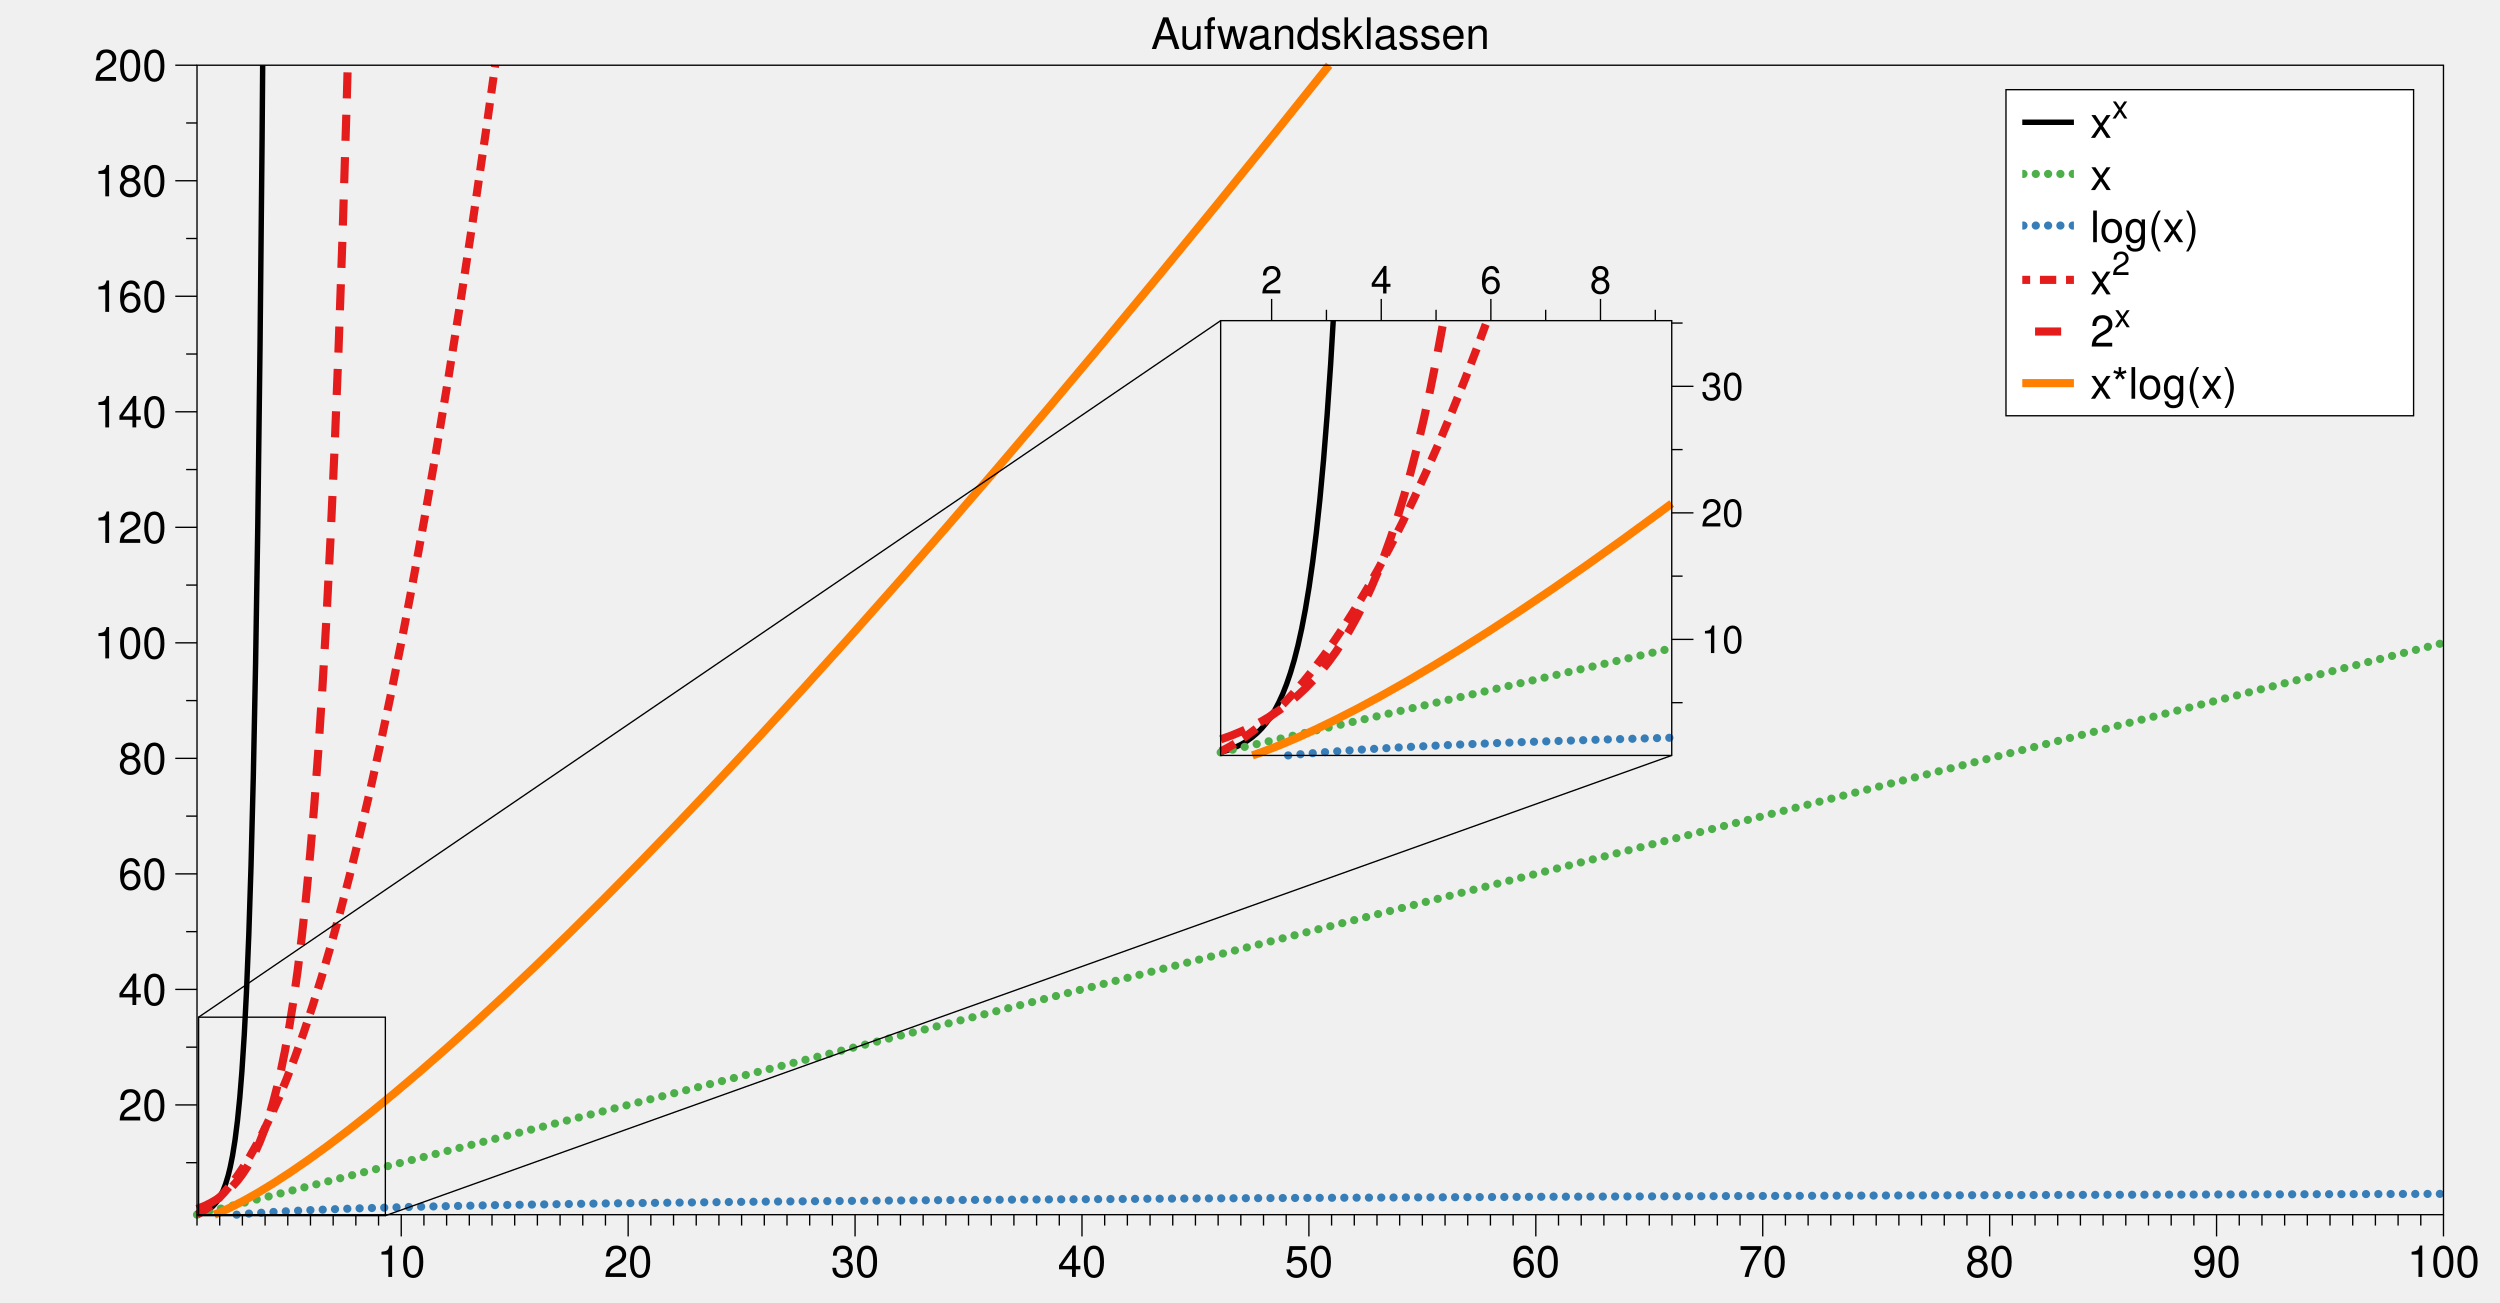
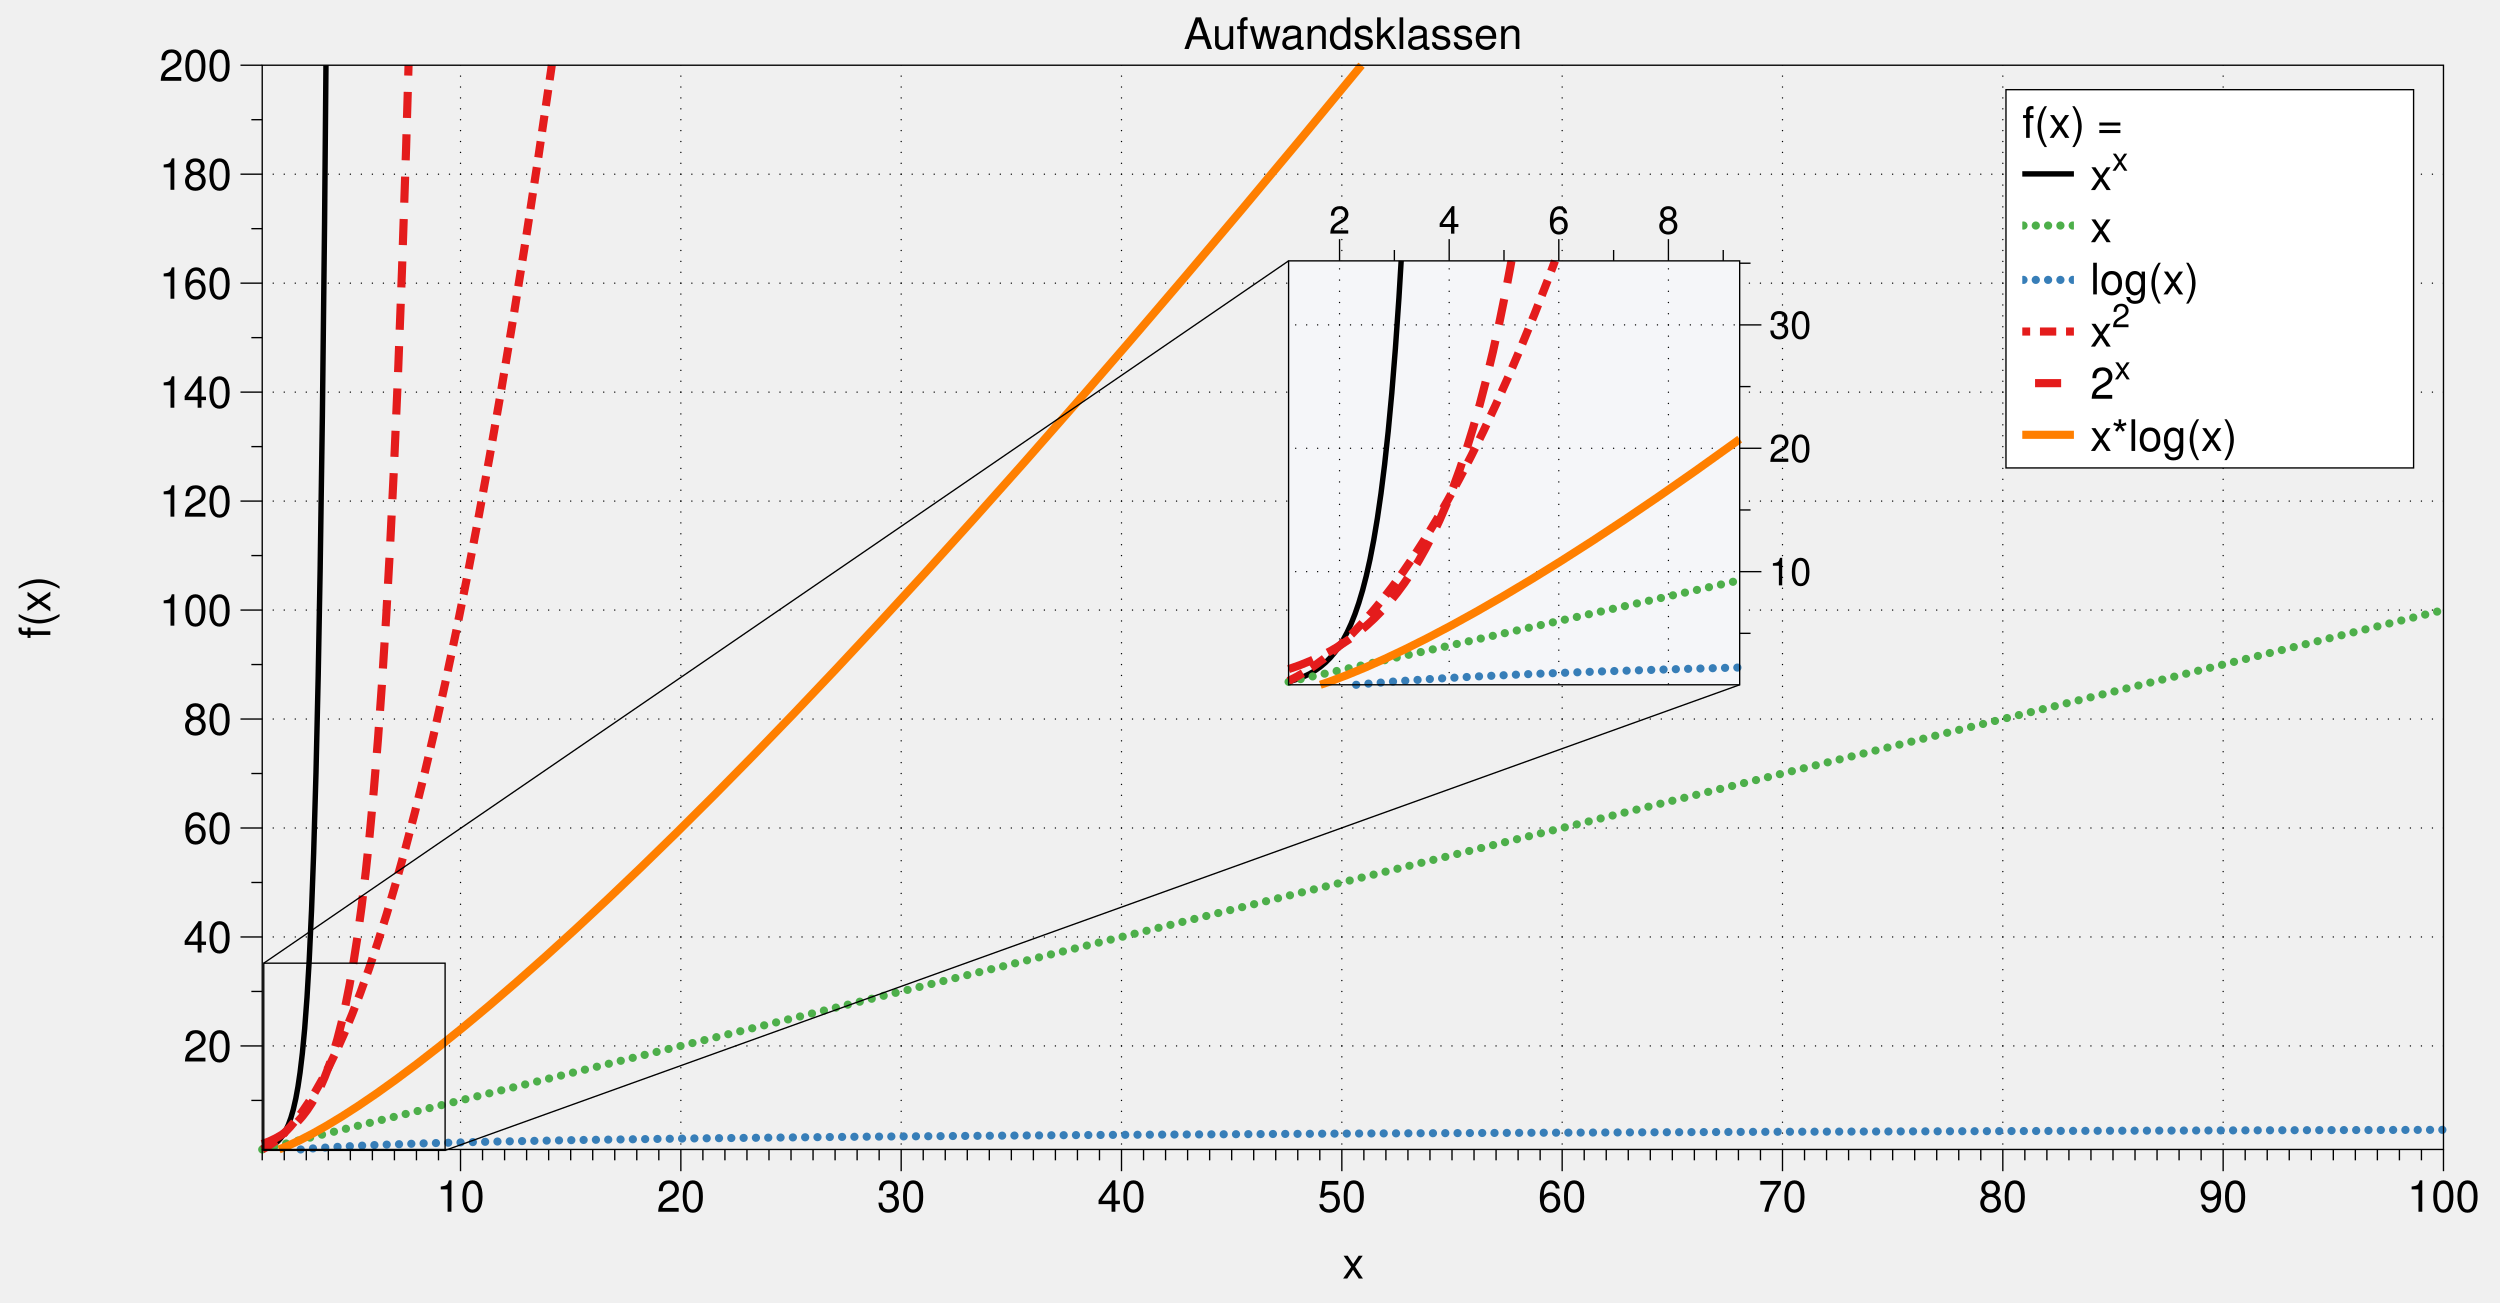
<svg xmlns="http://www.w3.org/2000/svg" width="920" height="479.5" version="1.1">
  <g>
+     <g id="Background">
+       <defs>
+         <clipPath id="clipPath">
+           <rect x="96.5" y="24" width="802.7" height="399" />
+         </clipPath>
+       </defs>
+       <g id="Grid" clip-path="url(#clipPath)">
+         <path d="M 169.473 423 L 169.473 24 M 250.554 423 L 250.554 24 M 331.634 423 L 331.634 24 M 412.715 423 L 412.715 24                 M 493.796 423 L 493.796 24 M 574.877 423 L 574.877 24 M 655.958 423 L 655.958 24 M 737.038 423 L 737.038 24                 M 818.119 423 L 818.119 24 " stroke="black" stroke-dasharray="0.01,4" stroke-dashoffset="2.01" stroke-linecap="round" fill="none" stroke-width="0.5" />
+         <path d="M 96.5 384.905 L 899.2 384.905 M 96.5 344.804 L 899.2 344.804 M 96.5 304.704 L 899.2 304.704                 M 96.5 264.603 L 899.2 264.603 M 96.5 224.503 L 899.2 224.503 M 96.5 184.402 L 899.2 184.402                 M 96.5 144.302 L 899.2 144.302 M 96.5 104.201 L 899.2 104.201 M 96.5 64.1 L 899.2 64.1 " stroke="black" stroke-dasharray="0.01,4.044" stroke-dashoffset="0.005" stroke-linecap="round" fill="none" stroke-width="0.5" />
+       </g>
+     </g>
    <g id="Commands">
      <g id="Legend">
        <defs>
-           <clipPath id="clipPath">
-             <rect x="738.2" y="33" width="150" height="120" />
-           </clipPath>
-         </defs>
-         <g clip-path="url(#clipPath)">
-           <rect x="738.2" y="33" width="150" height="120" fill="white" stroke="none" />
-         </g>
-         <rect x="738.2" y="33" width="150" height="120" stroke="black" fill="none" stroke-width="0.5" />
-         <defs>
          <clipPath id="clipPath2">
-             <rect x="738.2" y="33" width="150" height="120" />
+             <rect x="738.2" y="33" width="150" height="139.2" />
          </clipPath>
        </defs>
        <g clip-path="url(#clipPath2)">
-           <defs>
-             <clipPath id="clipPath3">
-               <rect x="744.2" y="36.84" width="19" height="16.32" />
-             </clipPath>
-           </defs>
-           <g clip-path="url(#clipPath3)">
-             <path d="M 744.2 45 L 763.2 45 " stroke="black" fill="none" stroke-width="2" />
-           </g>
-           <g font-family="Helvetica" font-size="16" fill="black">
-             <text x="769.2" y="50.738">x</text>
-             <text x="777.2" y="43.626" font-size="12">x</text>
-           </g>
+           <rect x="738.2" y="33" width="150" height="139.2" fill="white" stroke="none" />
+         </g>
+         <rect x="738.2" y="33" width="150" height="139.2" stroke="black" fill="none" stroke-width="0.5" />
+         <defs>
+           <clipPath id="clipPath3">
+             <rect x="738.2" y="33" width="150" height="139.2" />
+           </clipPath>
+         </defs>
+         <g clip-path="url(#clipPath3)">
          <defs>
            <clipPath id="clipPath4">
              <rect x="744.2" y="56.04" width="19" height="16.32" />
            </clipPath>
          </defs>
          <g clip-path="url(#clipPath4)">
-             <path d="M 744.2 64 L 763.2 64 " stroke="rgb(77,175,74)" stroke-dasharray="0.03,4.5" stroke-dashoffset="4.105" stroke-linecap="round" fill="none" stroke-width="3" />
+             <path d="M 744.2 64 L 763.2 64 " stroke="black" fill="none" stroke-width="2" />
          </g>
          <g font-family="Helvetica" font-size="16" fill="black">
            <text x="769.2" y="69.938">x</text>
+             <text x="777.2" y="62.826" font-size="12">x</text>
          </g>
          <defs>
            <clipPath id="clipPath5">
              <rect x="744.2" y="75.24" width="19" height="16.32" />
            </clipPath>
          </defs>
          <g clip-path="url(#clipPath5)">
-             <path d="M 744.2 83 L 763.2 83 " stroke="rgb(55,126,184)" stroke-dasharray="0.03,4.5" stroke-dashoffset="4.105" stroke-linecap="round" fill="none" stroke-width="3" />
-           </g>
-           <g font-family="Helvetica" font-size="16" fill="black">
-             <text x="769.2" y="89.138">log(x)</text>
+             <path d="M 744.2 83 L 763.2 83 " stroke="rgb(77,175,74)" stroke-dasharray="0.03,4.5" stroke-dashoffset="4.105" stroke-linecap="round" fill="none" stroke-width="3" />
+           </g>
+           <g font-family="Helvetica" font-size="16" fill="black">
+             <text x="769.2" y="89.138">x</text>
          </g>
          <defs>
            <clipPath id="clipPath6">
              <rect x="744.2" y="94.44" width="19" height="16.32" />
            </clipPath>
          </defs>
          <g clip-path="url(#clipPath6)">
-             <path d="M 744.2 103 L 763.2 103 " stroke="rgb(228,28,28)" stroke-dasharray="6,3.6" stroke-dashoffset="3.1" stroke-linecap="butt" fill="none" stroke-width="3" />
-           </g>
-           <g font-family="Helvetica" font-size="16" fill="black">
-             <text x="769.2" y="108.338">x</text>
-             <text x="777.2" y="101.226" font-size="12">2</text>
+             <path d="M 744.2 103 L 763.2 103 " stroke="rgb(55,126,184)" stroke-dasharray="0.03,4.5" stroke-dashoffset="4.105" stroke-linecap="round" fill="none" stroke-width="3" />
+           </g>
+           <g font-family="Helvetica" font-size="16" fill="black">
+             <text x="769.2" y="108.338">log(x)</text>
          </g>
          <defs>
            <clipPath id="clipPath7">
              <rect x="744.2" y="113.64" width="19" height="16.32" />
            </clipPath>
          </defs>
          <g clip-path="url(#clipPath7)">
-             <path d="M 744.2 122 L 763.2 122 " stroke="rgb(228,28,28)" stroke-dasharray="9.6,6" stroke-dashoffset="10.9" stroke-linecap="butt" fill="none" stroke-width="3" />
-           </g>
-           <g font-family="Helvetica" font-size="16" fill="black">
-             <text x="769.2" y="127.538">2</text>
-             <text x="778.098" y="120.426" font-size="12">x</text>
+             <path d="M 744.2 122 L 763.2 122 " stroke="rgb(228,28,28)" stroke-dasharray="6,3.6" stroke-dashoffset="3.1" stroke-linecap="butt" fill="none" stroke-width="3" />
+           </g>
+           <g font-family="Helvetica" font-size="16" fill="black">
+             <text x="769.2" y="127.538">x</text>
+             <text x="777.2" y="120.426" font-size="12">2</text>
          </g>
          <defs>
            <clipPath id="clipPath8">
              <rect x="744.2" y="132.84" width="19" height="16.32" />
            </clipPath>
          </defs>
          <g clip-path="url(#clipPath8)">
-             <path d="M 744.2 141 L 763.2 141 " stroke="rgb(255,127,0)" fill="none" stroke-width="3" />
-           </g>
-           <g font-family="Helvetica" font-size="16" fill="black">
-             <text x="769.2" y="146.738">x*log(x)</text>
+             <path d="M 744.2 141 L 763.2 141 " stroke="rgb(228,28,28)" stroke-dasharray="9.6,6" stroke-dashoffset="10.9" stroke-linecap="butt" fill="none" stroke-width="3" />
+           </g>
+           <g font-family="Helvetica" font-size="16" fill="black">
+             <text x="769.2" y="146.738">2</text>
+             <text x="778.098" y="139.626" font-size="12">x</text>
+           </g>
+           <defs>
+             <clipPath id="clipPath9">
+               <rect x="744.2" y="152.04" width="19" height="16.32" />
+             </clipPath>
+           </defs>
+           <g clip-path="url(#clipPath9)">
+             <path d="M 744.2 160 L 763.2 160 " stroke="rgb(255,127,0)" fill="none" stroke-width="3" />
+           </g>
+           <g font-family="Helvetica" font-size="16" fill="black">
+             <text x="769.2" y="165.938">x*log(x)</text>
+           </g>
+           <g font-family="Helvetica" font-size="16" fill="black">
+             <text x="744.2" y="50.738">f(x) = </text>
          </g>
        </g>
      </g>
      <g id="x_x">
-         <path d="M 72.5 447 L 74.107 446.504 L 75.696 445.798 L 77 444.999 L 78.171 444.051 L 79.315 442.844                 L 80.293 441.523 L 81.262 439.878 L 82.234 437.794 L 83.058 435.598 L 83.968 432.593                 L 84.716 429.554 L 85.583 425.231 L 86.505 419.45 L 87.382 412.492 L 88.245 403.897                 L 89.011 394.4 L 89.889 380.832 L 90.691 365.234 L 91.561 343.905 L 92.374 318.753                 L 93.223 285.542 L 94.052 244.359 L 94.856 193.873 L 95.692 127.276 L 96.456 50.375                 L 96.663 24 " stroke="black" fill="none" stroke-width="2" />
+         <path d="M 96.5 423 L 98.272 422.454 L 99.673 421.83 L 101.03 421 L 102.136 420.1 L 103.192 418.991                 L 104.228 417.593 L 105.159 415.997 L 106.157 413.822 L 107.047 411.368 L 107.937 408.285                 L 108.863 404.225 L 109.654 399.885 L 110.418 394.727 L 111.267 387.603 L 112.123 378.535                 L 112.983 366.987 L 113.799 353.148 L 114.653 334.803 L 115.416 314.147 L 116.286 284.334                 L 117.097 248.843 L 117.818 209.344 L 118.632 153.251 L 119.443 81.915 L 119.953 24 " stroke="black" fill="none" stroke-width="2" />
      </g>
      <g id="x">
-         <path d="M 72.5 447 L 899.2 236.563 " stroke="rgb(77,175,74)" stroke-dasharray="0.03,4.5" stroke-linecap="round" fill="none" stroke-width="3" />
+         <path d="M 96.5 423 L 899.2 224.503 " stroke="rgb(77,175,74)" stroke-dasharray="0.03,4.5" stroke-linecap="round" fill="none" stroke-width="3" />
      </g>
      <g id="log_x">
-         <path d="M 87.086 447 L 91.561 446.599 L 100.8 445.982 L 113.214 445.362 L 129.873 444.74 L 152.182 444.119                 L 181.969 443.499 L 221.993 442.878 L 275.388 442.258 L 347.018 441.638 L 442.89 441.017                 L 571.265 440.397 L 743.141 439.777 L 899.2 439.337 " stroke="rgb(55,126,184)" stroke-dasharray="0.03,4.5" stroke-linecap="round" fill="none" stroke-width="3" />
+         <path d="M 110.638 423 L 115.965 422.551 L 125.674 421.946 L 138.855 421.339 L 156.568 420.736                 L 180.531 420.132 L 212.869 419.529 L 256.573 418.925 L 315.307 418.325 L 394.835 417.722                 L 502.065 417.121 L 646.9 416.519 L 842.327 415.917 L 899.2 415.772 " stroke="rgb(55,126,184)" stroke-dasharray="0.03,4.5" stroke-linecap="round" fill="none" stroke-width="3" />
      </g>
      <g id="x_2">
-         <path d="M 72.5 447 L 74.459 445.886 L 76.359 444.581 L 78.304 443.018 L 80.459 441.017 L 82.622 438.724                 L 84.716 436.231 L 87.017 433.186 L 89.476 429.573 L 91.982 425.512 L 94.455 421.129                 L 97.108 416.013 L 99.797 410.388 L 102.546 404.184 L 105.536 396.914 L 108.58 388.949                 L 111.734 380.101 L 114.948 370.463 L 118.251 359.901 L 121.616 348.456 L 125.044 336.091                 L 128.554 322.683 L 132.225 307.858 L 136.002 291.748 L 139.859 274.398 L 143.769 255.884                 L 147.769 235.981 L 151.831 214.768 L 156.148 191.125 L 160.459 166.375 L 164.945 139.423                 L 169.354 111.737 L 174.076 80.772 L 178.657 49.431 L 182.225 24 " stroke="rgb(228,28,28)" stroke-dasharray="6,3.6" stroke-linecap="butt" fill="none" stroke-width="3" />
+         <path d="M 96.5 423 L 98.402 421.949 L 100.405 420.604 L 102.484 418.949 L 104.558 417.035 L 106.752 414.725                 L 108.972 412.087 L 111.267 409.047 L 113.697 405.475 L 116.062 401.654 L 118.632 397.116                 L 121.2 392.177 L 123.978 386.382 L 126.736 380.163 L 129.581 373.262 L 132.629 365.32                 L 135.788 356.493 L 138.855 347.338 L 142.229 336.605 L 145.685 324.892 L 149.122 312.52                 L 152.663 299.021 L 156.376 284.045 L 160.122 268.081 L 163.907 251.082 L 167.786 232.757                 L 171.846 212.595 L 175.959 191.142 L 180.201 167.932 L 184.518 143.191 L 188.841 117.268                 L 193.434 88.485 L 198.113 57.835 L 202.791 25.861 L 203.052 24 " stroke="rgb(228,28,28)" stroke-dasharray="6,3.6" stroke-linecap="butt" fill="none" stroke-width="3" />
      </g>
      <g id="2_x">
-         <path d="M 72.5 444.874 L 75.038 443.878 L 77.42 442.73 L 79.595 441.465 L 81.587 440.087 L 83.539 438.497                 L 85.345 436.778 L 87.208 434.714 L 89.011 432.386 L 90.691 429.882 L 92.374 426.997                 L 94.052 423.69 L 95.692 419.981 L 97.289 415.85 L 98.942 410.953 L 100.471 405.79                 L 101.944 400.152 L 103.408 393.824 L 104.857 386.759 L 106.443 377.979 L 107.908 368.784                 L 109.512 357.339 L 111.037 344.951 L 112.574 330.781 L 114.126 314.508 L 115.691 295.828                 L 117.109 276.69 L 118.66 252.992 L 120.116 227.794 L 121.616 198.441 L 123.156 164.274                 L 124.574 128.672 L 126.051 86.888 L 127.622 36.435 L 127.962 24 " stroke="rgb(228,28,28)" stroke-dasharray="9.6,6" stroke-linecap="butt" fill="none" stroke-width="3" />
+         <path d="M 96.5 420.995 L 99.121 419.988 L 101.422 418.897 L 103.693 417.588 L 105.776 416.143                 L 107.635 414.616 L 109.464 412.858 L 111.267 410.834 L 112.983 408.595 L 114.653 406.076                 L 116.286 403.24 L 117.818 400.196 L 119.443 396.498 L 121.107 392.141 L 122.55 387.825                 L 124.147 382.385 L 125.674 376.443 L 127.13 370.004 L 128.576 362.767 L 130.017 354.611                 L 131.533 344.872 L 133.071 333.606 L 134.595 320.887 L 136.032 307.286 L 137.579 290.631                 L 139.106 271.902 L 140.506 252.438 L 142.086 227.482 L 143.496 202.173 L 144.942 172.849                 L 146.443 138.332 L 147.915 99.898 L 149.447 54.378 L 150.347 24 " stroke="rgb(228,28,28)" stroke-dasharray="9.6,6" stroke-linecap="butt" fill="none" stroke-width="3" />
      </g>
      <g id="x_log_x">
-         <path d="M 78.84 447 L 81.888 445.723 L 85.852 443.849 L 90.316 441.518 L 95.293 438.69 L 100.8 435.327                 L 106.859 431.382 L 113.402 426.876 L 120.409 421.806 L 128.074 416.006 L 136.216 409.588                 L 144.926 402.464 L 154.203 394.612 L 164.097 385.971 L 174.559 376.563 L 185.563 366.394                 L 197.16 355.404 L 209.454 343.471 L 222.319 330.7 L 235.673 317.163 L 249.768 302.588                 L 264.505 287.057 L 279.904 270.534 L 295.904 253.07 L 312.588 234.56 L 329.998 214.94                 L 347.965 194.388 L 366.557 172.817 L 385.84 150.136 L 405.837 126.304 L 426.552 101.304                 L 447.944 75.169 L 469.925 48 L 489.123 24 " stroke="rgb(255,127,0)" fill="none" stroke-width="3" />
+         <path d="M 102.674 423 L 106.157 421.559 L 110.342 419.599 L 115.008 417.181 L 120.049 414.342                 L 125.674 410.939 L 131.82 406.982 L 138.437 402.481 L 145.685 397.302 L 153.461 391.494                 L 161.696 385.093 L 170.658 377.868 L 179.946 370.124 L 190.095 361.396 L 200.686 352.021                 L 211.978 341.754 L 223.665 330.859 L 236.028 319.062 L 249.052 306.357 L 262.809 292.654                 L 277.14 278.093 L 292.118 262.588 L 307.634 246.238 L 323.981 228.72 L 341.01 210.172                 L 358.669 190.638 L 376.972 170.091 L 396.021 148.401 L 415.718 125.668 L 435.993 101.961                 L 457.003 77.086 L 478.778 50.993 L 501.043 24 " stroke="rgb(255,127,0)" fill="none" stroke-width="3" />
      </g>
    </g>
    <g id="Foreground">
      <g id="Y_Axis">
+         <g transform="translate(18.525,223.5) rotate(-90) translate(-18.525,-223.5)" font-family="Helvetica" font-size="16" fill="black">
+           <text x="6.974" y="223.5">f(x)</text>
+         </g>
        <g id="Y_Labels">
          <g font-family="Helvetica" font-size="16" fill="black">
-             <text x="43.503" y="412.351">20</text>
-           </g>
-           <g font-family="Helvetica" font-size="16" fill="black">
-             <text x="43.503" y="369.839">40</text>
-           </g>
-           <g font-family="Helvetica" font-size="16" fill="black">
-             <text x="43.503" y="327.326">60</text>
-           </g>
-           <g font-family="Helvetica" font-size="16" fill="black">
-             <text x="43.503" y="284.814">80</text>
-           </g>
-           <g font-family="Helvetica" font-size="16" fill="black">
-             <text x="34.605" y="242.301">100</text>
-           </g>
-           <g font-family="Helvetica" font-size="16" fill="black">
-             <text x="34.605" y="199.789">120</text>
-           </g>
-           <g font-family="Helvetica" font-size="16" fill="black">
-             <text x="34.605" y="157.276">140</text>
-           </g>
-           <g font-family="Helvetica" font-size="16" fill="black">
-             <text x="34.605" y="114.763">160</text>
-           </g>
-           <g font-family="Helvetica" font-size="16" fill="black">
-             <text x="34.605" y="72.251">180</text>
-           </g>
-           <g font-family="Helvetica" font-size="16" fill="black">
-             <text x="34.605" y="29.738">200</text>
-           </g>
-         </g>
-         <path d="M 68.5 427.869 L 72.5 427.869 M 64.5 406.613 L 72.5 406.613 M 68.5 385.357 L 72.5 385.357                 M 64.5 364.101 L 72.5 364.101 M 68.5 342.844 L 72.5 342.844 M 64.5 321.588 L 72.5 321.588                 M 68.5 300.332 L 72.5 300.332 M 64.5 279.075 L 72.5 279.075 M 68.5 257.819 L 72.5 257.819                 M 64.5 236.563 L 72.5 236.563 M 68.5 215.307 L 72.5 215.307 M 64.5 194.05 L 72.5 194.05                 M 68.5 172.794 L 72.5 172.794 M 64.5 151.538 L 72.5 151.538 M 68.5 130.281 L 72.5 130.281                 M 64.5 109.025 L 72.5 109.025 M 68.5 87.769 L 72.5 87.769 M 64.5 66.513 L 72.5 66.513                 M 68.5 45.256 L 72.5 45.256 M 64.5 24 L 72.5 24 " stroke="black" fill="none" stroke-width="0.5" />
+             <text x="67.503" y="390.643">20</text>
+           </g>
+           <g font-family="Helvetica" font-size="16" fill="black">
+             <text x="67.503" y="350.542">40</text>
+           </g>
+           <g font-family="Helvetica" font-size="16" fill="black">
+             <text x="67.503" y="310.442">60</text>
+           </g>
+           <g font-family="Helvetica" font-size="16" fill="black">
+             <text x="67.503" y="270.341">80</text>
+           </g>
+           <g font-family="Helvetica" font-size="16" fill="black">
+             <text x="58.605" y="230.241">100</text>
+           </g>
+           <g font-family="Helvetica" font-size="16" fill="black">
+             <text x="58.605" y="190.14">120</text>
+           </g>
+           <g font-family="Helvetica" font-size="16" fill="black">
+             <text x="58.605" y="150.04">140</text>
+           </g>
+           <g font-family="Helvetica" font-size="16" fill="black">
+             <text x="58.605" y="109.939">160</text>
+           </g>
+           <g font-family="Helvetica" font-size="16" fill="black">
+             <text x="58.605" y="69.839">180</text>
+           </g>
+           <g font-family="Helvetica" font-size="16" fill="black">
+             <text x="58.605" y="29.738">200</text>
+           </g>
+         </g>
+         <path d="M 92.5 404.955 L 96.5 404.955 M 88.5 384.905 L 96.5 384.905 M 92.5 364.854 L 96.5 364.854                 M 88.5 344.804 L 96.5 344.804 M 92.5 324.754 L 96.5 324.754 M 88.5 304.704 L 96.5 304.704                 M 92.5 284.653 L 96.5 284.653 M 88.5 264.603 L 96.5 264.603 M 92.5 244.553 L 96.5 244.553                 M 88.5 224.503 L 96.5 224.503 M 92.5 204.452 L 96.5 204.452 M 88.5 184.402 L 96.5 184.402                 M 92.5 164.352 L 96.5 164.352 M 88.5 144.302 L 96.5 144.302 M 92.5 124.251 L 96.5 124.251                 M 88.5 104.201 L 96.5 104.201 M 92.5 84.151 L 96.5 84.151 M 88.5 64.1 L 96.5 64.1                 M 92.5 44.05 L 96.5 44.05 M 88.5 24 L 96.5 24 " stroke="black" fill="none" stroke-width="0.5" />
      </g>
      <g id="X_Axis">
+         <g font-family="Helvetica" font-size="16" fill="black">
+           <text x="494" y="470.5">x</text>
+         </g>
        <g>
          <g font-family="Helvetica" font-size="16" fill="black">
-             <text x="138.756" y="469.92">10</text>
-           </g>
-           <g font-family="Helvetica" font-size="16" fill="black">
-             <text x="222.261" y="469.92">20</text>
-           </g>
-           <g font-family="Helvetica" font-size="16" fill="black">
-             <text x="305.766" y="469.92">30</text>
-           </g>
-           <g font-family="Helvetica" font-size="16" fill="black">
-             <text x="389.271" y="469.92">40</text>
-           </g>
-           <g font-family="Helvetica" font-size="16" fill="black">
-             <text x="472.776" y="469.92">50</text>
-           </g>
-           <g font-family="Helvetica" font-size="16" fill="black">
-             <text x="556.281" y="469.92">60</text>
-           </g>
-           <g font-family="Helvetica" font-size="16" fill="black">
-             <text x="639.786" y="469.92">70</text>
-           </g>
-           <g font-family="Helvetica" font-size="16" fill="black">
-             <text x="723.291" y="469.92">80</text>
-           </g>
-           <g font-family="Helvetica" font-size="16" fill="black">
-             <text x="806.797" y="469.92">90</text>
-           </g>
-           <g font-family="Helvetica" font-size="16" fill="black">
-             <text x="885.852" y="469.92">100</text>
-           </g>
-         </g>
-         <path d="M 147.655 455 L 147.655 447 M 231.16 455 L 231.16 447 M 314.665 455 L 314.665 447 M 398.17 455 L 398.17 447                 M 481.675 455 L 481.675 447 M 565.18 455 L 565.18 447 M 648.685 455 L 648.685 447 M 732.19 455 L 732.19 447                 M 815.695 455 L 815.695 447 M 899.2 455 L 899.2 447 M 72.5 451 L 72.5 447 M 80.85 451 L 80.85 447                 M 89.201 451 L 89.201 447 M 97.552 451 L 97.552 447 M 105.902 451 L 105.902 447 M 114.253 451 L 114.253 447                 M 122.603 451 L 122.603 447 M 130.954 451 L 130.954 447 M 139.304 451 L 139.304 447 M 156.005 451 L 156.005 447                 M 164.356 451 L 164.356 447 M 172.706 451 L 172.706 447 M 181.057 451 L 181.057 447 M 189.407 451 L 189.407 447                 M 197.758 451 L 197.758 447 M 206.108 451 L 206.108 447 M 214.459 451 L 214.459 447 M 222.809 451 L 222.809 447                 M 239.51 451 L 239.51 447 M 247.861 451 L 247.861 447 M 256.211 451 L 256.211 447 M 264.562 451 L 264.562 447                 M 272.912 451 L 272.912 447 M 281.263 451 L 281.263 447 M 289.613 451 L 289.613 447 M 297.964 451 L 297.964 447                 M 306.314 451 L 306.314 447 M 323.015 451 L 323.015 447 M 331.366 451 L 331.366 447 M 339.716 451 L 339.716 447                 M 348.067 451 L 348.067 447 M 356.417 451 L 356.417 447 M 364.768 451 L 364.768 447 M 373.118 451 L 373.118 447                 M 381.469 451 L 381.469 447 M 389.819 451 L 389.819 447 M 406.52 451 L 406.52 447 M 414.871 451 L 414.871 447                 M 423.221 451 L 423.221 447 M 431.572 451 L 431.572 447 M 439.922 451 L 439.922 447 M 448.273 451 L 448.273 447                 M 456.623 451 L 456.623 447 M 464.974 451 L 464.974 447 M 473.324 451 L 473.324 447 M 490.025 451 L 490.025 447                 M 498.376 451 L 498.376 447 M 506.726 451 L 506.726 447 M 515.077 451 L 515.077 447 M 523.427 451 L 523.427 447                 M 531.778 451 L 531.778 447 M 540.128 451 L 540.128 447 M 548.479 451 L 548.479 447 M 556.829 451 L 556.829 447                 M 573.53 451 L 573.53 447 M 581.881 451 L 581.881 447 M 590.231 451 L 590.231 447 M 598.582 451 L 598.582 447                 M 606.932 451 L 606.932 447 M 615.283 451 L 615.283 447 M 623.633 451 L 623.633 447 M 631.984 451 L 631.984 447                 M 640.334 451 L 640.334 447 M 657.035 451 L 657.035 447 M 665.386 451 L 665.386 447 M 673.736 451 L 673.736 447                 M 682.087 451 L 682.087 447 M 690.437 451 L 690.437 447 M 698.788 451 L 698.788 447 M 707.138 451 L 707.138 447                 M 715.489 451 L 715.489 447 M 723.839 451 L 723.839 447 M 740.54 451 L 740.54 447 M 748.891 451 L 748.891 447                 M 757.241 451 L 757.241 447 M 765.592 451 L 765.592 447 M 773.942 451 L 773.942 447 M 782.293 451 L 782.293 447                 M 790.643 451 L 790.643 447 M 798.994 451 L 798.994 447 M 807.344 451 L 807.344 447 M 824.045 451 L 824.045 447                 M 832.396 451 L 832.396 447 M 840.746 451 L 840.746 447 M 849.097 451 L 849.097 447 M 857.447 451 L 857.447 447                 M 865.798 451 L 865.798 447 M 874.148 451 L 874.148 447 M 882.499 451 L 882.499 447 M 890.849 451 L 890.849 447 " stroke="black" fill="none" stroke-width="0.5" />
+             <text x="160.574" y="445.92">10</text>
+           </g>
+           <g font-family="Helvetica" font-size="16" fill="black">
+             <text x="241.655" y="445.92">20</text>
+           </g>
+           <g font-family="Helvetica" font-size="16" fill="black">
+             <text x="322.736" y="445.92">30</text>
+           </g>
+           <g font-family="Helvetica" font-size="16" fill="black">
+             <text x="403.817" y="445.92">40</text>
+           </g>
+           <g font-family="Helvetica" font-size="16" fill="black">
+             <text x="484.898" y="445.92">50</text>
+           </g>
+           <g font-family="Helvetica" font-size="16" fill="black">
+             <text x="565.978" y="445.92">60</text>
+           </g>
+           <g font-family="Helvetica" font-size="16" fill="black">
+             <text x="647.059" y="445.92">70</text>
+           </g>
+           <g font-family="Helvetica" font-size="16" fill="black">
+             <text x="728.14" y="445.92">80</text>
+           </g>
+           <g font-family="Helvetica" font-size="16" fill="black">
+             <text x="809.221" y="445.92">90</text>
+           </g>
+           <g font-family="Helvetica" font-size="16" fill="black">
+             <text x="885.852" y="445.92">100</text>
+           </g>
+         </g>
+         <path d="M 169.473 431 L 169.473 423 M 250.554 431 L 250.554 423 M 331.634 431 L 331.634 423 M 412.715 431 L 412.715 423                 M 493.796 431 L 493.796 423 M 574.877 431 L 574.877 423 M 655.958 431 L 655.958 423 M 737.038 431 L 737.038 423                 M 818.119 431 L 818.119 423 M 899.2 431 L 899.2 423 M 96.5 427 L 96.5 423 M 104.608 427 L 104.608 423                 M 112.716 427 L 112.716 423 M 120.824 427 L 120.824 423 M 128.932 427 L 128.932 423 M 137.04 427 L 137.04 423                 M 145.148 427 L 145.148 423 M 153.257 427 L 153.257 423 M 161.365 427 L 161.365 423 M 177.581 427 L 177.581 423                 M 185.689 427 L 185.689 423 M 193.797 427 L 193.797 423 M 201.905 427 L 201.905 423 M 210.013 427 L 210.013 423                 M 218.121 427 L 218.121 423 M 226.229 427 L 226.229 423 M 234.337 427 L 234.337 423 M 242.445 427 L 242.445 423                 M 258.662 427 L 258.662 423 M 266.77 427 L 266.77 423 M 274.878 427 L 274.878 423 M 282.986 427 L 282.986 423                 M 291.094 427 L 291.094 423 M 299.202 427 L 299.202 423 M 307.31 427 L 307.31 423 M 315.418 427 L 315.418 423                 M 323.526 427 L 323.526 423 M 339.742 427 L 339.742 423 M 347.851 427 L 347.851 423 M 355.959 427 L 355.959 423                 M 364.067 427 L 364.067 423 M 372.175 427 L 372.175 423 M 380.283 427 L 380.283 423 M 388.391 427 L 388.391 423                 M 396.499 427 L 396.499 423 M 404.607 427 L 404.607 423 M 420.823 427 L 420.823 423 M 428.931 427 L 428.931 423                 M 437.039 427 L 437.039 423 M 445.147 427 L 445.147 423 M 453.256 427 L 453.256 423 M 461.364 427 L 461.364 423                 M 469.472 427 L 469.472 423 M 477.58 427 L 477.58 423 M 485.688 427 L 485.688 423 M 501.904 427 L 501.904 423                 M 510.012 427 L 510.012 423 M 518.12 427 L 518.12 423 M 526.228 427 L 526.228 423 M 534.336 427 L 534.336 423                 M 542.444 427 L 542.444 423 M 550.553 427 L 550.553 423 M 558.661 427 L 558.661 423 M 566.769 427 L 566.769 423                 M 582.985 427 L 582.985 423 M 591.093 427 L 591.093 423 M 599.201 427 L 599.201 423 M 607.309 427 L 607.309 423                 M 615.417 427 L 615.417 423 M 623.525 427 L 623.525 423 M 631.633 427 L 631.633 423 M 639.741 427 L 639.741 423                 M 647.849 427 L 647.849 423 M 664.066 427 L 664.066 423 M 672.174 427 L 672.174 423 M 680.282 427 L 680.282 423                 M 688.39 427 L 688.39 423 M 696.498 427 L 696.498 423 M 704.606 427 L 704.606 423 M 712.714 427 L 712.714 423                 M 720.822 427 L 720.822 423 M 728.93 427 L 728.93 423 M 745.146 427 L 745.146 423 M 753.255 427 L 753.255 423                 M 761.363 427 L 761.363 423 M 769.471 427 L 769.471 423 M 777.579 427 L 777.579 423 M 785.687 427 L 785.687 423                 M 793.795 427 L 793.795 423 M 801.903 427 L 801.903 423 M 810.011 427 L 810.011 423 M 826.227 427 L 826.227 423                 M 834.335 427 L 834.335 423 M 842.443 427 L 842.443 423 M 850.552 427 L 850.552 423 M 858.66 427 L 858.66 423                 M 866.768 427 L 866.768 423 M 874.876 427 L 874.876 423 M 882.984 427 L 882.984 423 M 891.092 427 L 891.092 423 " stroke="black" fill="none" stroke-width="0.5" />
      </g>
      <g font-family="Helvetica" font-size="16" fill="black">
-         <text x="423.592" y="18.025">Aufwandsklassen</text>
-       </g>
-       <path d="M 899.2 447 L 899.2 24 L 72.5 24 L 72.5 447 L 899.2 447 z " stroke="black" stroke-linecap="square" fill="none" stroke-width="0.5" />
+         <text x="435.592" y="18.025">Aufwandsklassen</text>
+       </g>
+       <path d="M 899.2 423 L 899.2 24 L 96.5 24 L 96.5 423 L 899.2 423 z " stroke="black" stroke-linecap="square" fill="none" stroke-width="0.5" />
    </g>
    <g id="Zoom">
      <g id="Connection">
-         <path d="M 141.809 447.361 L 615.2 278 " stroke="black" fill="none" stroke-width="0.5" />
-         <path d="M 73.085 374.325 L 449.2 118 " stroke="black" fill="none" stroke-width="0.5" />
+         <path d="M 163.797 423.341 L 640.2 252 " stroke="black" fill="none" stroke-width="0.5" />
+         <path d="M 97.068 354.448 L 474.2 96 " stroke="black" fill="none" stroke-width="0.5" />
      </g>
      <g id="Source">
-         <rect x="73.085" y="374.325" width="68.725" height="73.037" stroke="black" fill="none" stroke-width="0.5" />
+         <defs>
+           <clipPath id="clipPath10">
+             <rect x="474.2" y="96" width="166" height="156" />
+           </clipPath>
+         </defs>
+         <g clip-path="url(#clipPath10)">
+           <rect x="474.2" y="96" width="166" height="156" fill="rgb(245,246,249)" stroke="none" />
+         </g>
+         <rect x="97.068" y="354.448" width="66.73" height="68.893" stroke="black" fill="none" stroke-width="0.5" />
      </g>
      <g id="Destination">
-         <g id="Content" transform="translate(449,278.5)">&gt;
-         
-         <g id="Commands_2">
-             <path d="M 0.2 -1.641 L 2.949 -2.474 L 5.446 -3.44 L 7.739 -4.548 L 9.82 -5.78                     L 11.745 -7.154 L 13.574 -8.712 L 15.314 -10.468 L 16.962 -12.427 L 18.56 -14.651                     L 20.114 -17.175 L 21.611 -20.006 L 23.041 -23.136 L 24.477 -26.773 L 25.898 -30.936                     L 27.287 -35.638 L 28.649 -40.962 L 30.017 -47.135 L 31.388 -54.288 L 32.742 -62.456                     L 34.072 -71.733 L 35.404 -82.466 L 36.733 -94.86 L 38.062 -109.216 L 39.385 -125.764                     L 40.677 -144.486 L 41.631 -160.5 " stroke="black" fill="none" stroke-width="2" />
-             <path d="M 0.2 -1.618 L 166.2 -39.941 " stroke="rgb(77,175,74)" stroke-dasharray="0.03,4.5" stroke-linecap="round" fill="none" stroke-width="3" />
-             <path d="M 25.041 -0.5 L 27.167 -0.725 L 38.013 -1.664 L 51.267 -2.602 L 67.439 -3.538                     L 87.199 -4.473 L 111.347 -5.409 L 140.865 -6.344 L 166.2 -7.019 " stroke="rgb(55,126,184)" stroke-dasharray="0.03,4.5" stroke-linecap="round" fill="none" stroke-width="3" />
-             <path d="M 0.2 -1.966 L 3.361 -3.643 L 6.577 -5.583 L 9.82 -7.778 L 13.146 -10.281                     L 16.495 -13.056 L 19.93 -16.169 L 23.44 -19.63 L 27.003 -23.432 L 30.645 -27.616                     L 34.337 -32.17 L 38.132 -37.176 L 42.014 -42.636 L 45.956 -48.536 L 49.987 -54.935                     L 54.105 -61.858 L 58.285 -69.28 L 62.568 -77.302 L 66.948 -85.938 L 71.406 -95.181                     L 75.949 -105.066 L 80.598 -115.671 L 85.316 -126.94 L 90.12 -138.938 L 95.01 -151.694                     L 98.246 -160.5 " stroke="rgb(228,28,28)" stroke-dasharray="6,3.6" stroke-linecap="butt" fill="none" stroke-width="3" />
-             <path d="M 0.2 -6.411 L 4.415 -7.935 L 8.375 -9.582 L 12.118 -11.36 L 15.679 -13.276                     L 19.071 -15.334 L 22.327 -17.547 L 25.474 -19.936 L 28.491 -22.481 L 31.409 -25.207                     L 34.275 -28.165 L 37.084 -31.361 L 39.82 -34.783 L 42.505 -38.471 L 45.151 -42.454                     L 47.751 -46.736 L 50.332 -51.383 L 52.896 -56.426 L 55.42 -61.843 L 57.904 -67.656                     L 60.368 -73.93 L 62.819 -80.721 L 65.251 -88.05 L 67.698 -96.072 L 70.122 -104.71                     L 72.536 -114.056 L 74.95 -124.213 L 77.348 -135.175 L 79.76 -147.146 L 82.159 -160.082                     L 82.231 -160.5 " stroke="rgb(228,28,28)" stroke-dasharray="9.6,6" stroke-linecap="butt" fill="none" stroke-width="3" />
-             <path d="M 11.878 -0.5 L 15.337 -1.713 L 21.362 -4.046 L 27.89 -6.795 L 34.892 -9.965                     L 42.395 -13.585 L 50.464 -17.706 L 59.066 -22.328 L 68.2 -27.47 L 77.861 -33.142                     L 88.098 -39.389 L 98.858 -46.193 L 110.175 -53.59 L 122.057 -61.597 L 134.52 -70.241                     L 147.564 -79.533 L 161.211 -89.504 L 166.2 -93.208 " stroke="rgb(255,127,0)" fill="none" stroke-width="3" />
+         <g id="Content" transform="translate(474,252.5)">&gt;
+         <defs>
+             <clipPath id="clipPath11">
+               <rect x="0.2" y="-156.5" width="166" height="156" />
+             </clipPath>
+           </defs>
+           <g id="Grid_2" clip-path="url(#clipPath11)">
+             <path d="M 18.958 -0.5 L 18.958 -156.5 M 59.298 -0.5 L 59.298 -156.5 M 99.639 -0.5 L 99.639 -156.5                     M 139.979 -0.5 L 139.979 -156.5 " stroke="black" stroke-dasharray="0.01,4.117" stroke-dashoffset="3.773" stroke-linecap="round" fill="none" stroke-width="0.5" />
+             <path d="M 0.2 -42.133 L 166.2 -42.133 M 0.2 -87.535 L 166.2 -87.535 M 0.2 -132.937 L 166.2 -132.937 " stroke="black" stroke-dasharray="0.01,4.024" stroke-dashoffset="1.417" stroke-linecap="round" fill="none" stroke-width="0.5" />
+           </g>
+           <g id="Commands_2">
+             <path d="M 0.2 -1.613 L 3.012 -2.446 L 5.536 -3.405 L 7.845 -4.503 L 9.954 -5.733                     L 11.916 -7.119 L 13.745 -8.662 L 15.477 -10.395 L 17.138 -12.352 L 18.722 -14.537                     L 20.246 -16.986 L 21.746 -19.788 L 23.215 -22.972 L 24.632 -26.53 L 26.026 -30.569                     L 27.43 -35.273 L 28.802 -40.582 L 30.18 -46.748 L 31.54 -53.78 L 32.882 -61.799                     L 34.205 -70.929 L 35.532 -81.513 L 36.864 -93.796 L 38.184 -107.89 L 39.508 -124.258                     L 40.81 -142.93 L 41.628 -156.5 " stroke="black" fill="none" stroke-width="2" />
+             <path d="M 0.2 -1.59 L 166.2 -38.955 " stroke="rgb(77,175,74)" stroke-dasharray="0.03,4.5" stroke-linecap="round" fill="none" stroke-width="3" />
+             <path d="M 25.067 -0.5 L 27.667 -0.766 L 38.754 -1.691 L 52.331 -2.616 L 69.001 -3.541                     L 89.398 -4.465 L 114.364 -5.388 L 144.958 -6.311 L 166.2 -6.856 " stroke="rgb(55,126,184)" stroke-dasharray="0.03,4.5" stroke-linecap="round" fill="none" stroke-width="3" />
+             <path d="M 0.2 -1.93 L 3.393 -3.581 L 6.641 -5.496 L 9.919 -7.665 L 13.248 -10.115                     L 16.664 -12.886 L 20.114 -15.948 L 23.645 -19.357 L 27.219 -23.092 L 30.91 -27.247                     L 34.658 -31.779 L 38.46 -36.696 L 42.364 -42.079 L 46.353 -47.934 L 50.404 -54.24                     L 54.53 -61.042 L 58.746 -68.382 L 63.057 -76.301 L 67.439 -84.773 L 71.889 -93.815                     L 76.452 -103.548 L 81.122 -113.987 L 85.881 -125.128 L 90.727 -136.991 L 95.66 -149.607                     L 98.243 -156.5 " stroke="rgb(228,28,28)" stroke-dasharray="6,3.6" stroke-linecap="butt" fill="none" stroke-width="3" />
+             <path d="M 0.2 -6.263 L 4.46 -7.766 L 8.465 -9.394 L 12.216 -11.136 L 15.798 -13.024                     L 19.227 -15.061 L 22.512 -17.251 L 25.681 -19.612 L 28.716 -22.127 L 31.67 -24.841                     L 34.526 -27.74 L 37.348 -30.898 L 40.077 -34.257 L 42.774 -37.901 L 45.45 -41.866                     L 48.059 -46.1 L 50.642 -50.683 L 53.205 -55.649 L 55.748 -61.03 L 58.25 -66.805                     L 60.746 -73.078 L 63.219 -79.85 L 65.657 -87.114 L 68.099 -95.027 L 70.535 -103.609                     L 72.982 -112.989 L 75.402 -123.069 L 77.796 -133.9 L 80.184 -145.632 L 82.22 -156.5 " stroke="rgb(228,28,28)" stroke-dasharray="9.6,6" stroke-linecap="butt" fill="none" stroke-width="3" />
+             <path d="M 11.879 -0.5 L 15.564 -1.765 L 21.682 -4.084 L 28.287 -6.807 L 35.404 -9.962                     L 43.063 -13.582 L 51.242 -17.674 L 59.946 -22.256 L 69.237 -27.379 L 79.067 -33.032                     L 89.425 -39.222 L 100.351 -45.989 L 111.869 -53.361 L 123.968 -61.346 L 136.657 -69.965                     L 149.932 -79.227 L 163.799 -89.148 L 166.2 -90.891 " stroke="rgb(255,127,0)" fill="none" stroke-width="3" />
          </g>
          <g>
            <g id="Y_Labels_2">
              <g font-family="Helvetica" font-size="14" fill="black">
-                 <text x="177" y="-38.18">10</text>
-               </g>
-               <g font-family="Helvetica" font-size="14" fill="black">
-                 <text x="177" y="-84.746">20</text>
-               </g>
-               <g font-family="Helvetica" font-size="14" fill="black">
-                 <text x="177" y="-131.311">30</text>
+                 <text x="177" y="-37.112">10</text>
+               </g>
+               <g font-family="Helvetica" font-size="14" fill="black">
+                 <text x="177" y="-82.514">20</text>
+               </g>
+               <g font-family="Helvetica" font-size="14" fill="black">
+                 <text x="177" y="-127.916">30</text>
              </g>
            </g>
-             <path d="M 166.2 -19.918 L 170.2 -19.918 M 166.2 -43.201 L 174.2 -43.201 M 166.2 -66.484 L 170.2 -66.484                     M 166.2 -89.767 L 174.2 -89.767 M 166.2 -113.049 L 170.2 -113.049 M 166.2 -136.332 L 174.2 -136.332                     M 166.2 -159.615 L 170.2 -159.615 " stroke="black" fill="none" stroke-width="0.5" />
+             <path d="M 166.2 -19.433 L 170.2 -19.433 M 166.2 -42.133 L 174.2 -42.133 M 166.2 -64.834 L 170.2 -64.834                     M 166.2 -87.535 L 174.2 -87.535 M 166.2 -110.236 L 170.2 -110.236 M 166.2 -132.937 L 174.2 -132.937                     M 166.2 -155.637 L 170.2 -155.637 " stroke="black" fill="none" stroke-width="0.5" />
            <g>
              <g font-family="Helvetica" font-size="14" fill="black">
-                 <text x="15.065" y="-170.508">2</text>
-               </g>
-               <g font-family="Helvetica" font-size="14" fill="black">
-                 <text x="55.405" y="-170.508">4</text>
-               </g>
-               <g font-family="Helvetica" font-size="14" fill="black">
-                 <text x="95.746" y="-170.508">6</text>
-               </g>
-               <g font-family="Helvetica" font-size="14" fill="black">
-                 <text x="136.086" y="-170.508">8</text>
+                 <text x="15.065" y="-166.508">2</text>
+               </g>
+               <g font-family="Helvetica" font-size="14" fill="black">
+                 <text x="55.405" y="-166.508">4</text>
+               </g>
+               <g font-family="Helvetica" font-size="14" fill="black">
+                 <text x="95.746" y="-166.508">6</text>
+               </g>
+               <g font-family="Helvetica" font-size="14" fill="black">
+                 <text x="136.086" y="-166.508">8</text>
              </g>
            </g>
-             <path d="M 18.958 -160.5 L 18.958 -168.5 M 39.128 -160.5 L 39.128 -164.5 M 59.298 -160.5 L 59.298 -168.5                     M 79.469 -160.5 L 79.469 -164.5 M 99.639 -160.5 L 99.639 -168.5 M 119.809 -160.5 L 119.809 -164.5                     M 139.979 -160.5 L 139.979 -168.5 M 160.149 -160.5 L 160.149 -164.5 " stroke="black" fill="none" stroke-width="0.5" />
-           </g>
-         </g>
-         <rect x="449.2" y="118" width="166" height="160" stroke="black" fill="none" stroke-width="0.5" />
+             <path d="M 18.958 -156.5 L 18.958 -164.5 M 39.128 -156.5 L 39.128 -160.5 M 59.298 -156.5 L 59.298 -164.5                     M 79.469 -156.5 L 79.469 -160.5 M 99.639 -156.5 L 99.639 -164.5 M 119.809 -156.5 L 119.809 -160.5                     M 139.979 -156.5 L 139.979 -164.5 M 160.149 -156.5 L 160.149 -160.5 " stroke="black" fill="none" stroke-width="0.5" />
+           </g>
+         </g>
+         <rect x="474.2" y="96" width="166" height="156" stroke="black" fill="none" stroke-width="0.5" />
      </g>
    </g>
  </g>
</svg>
